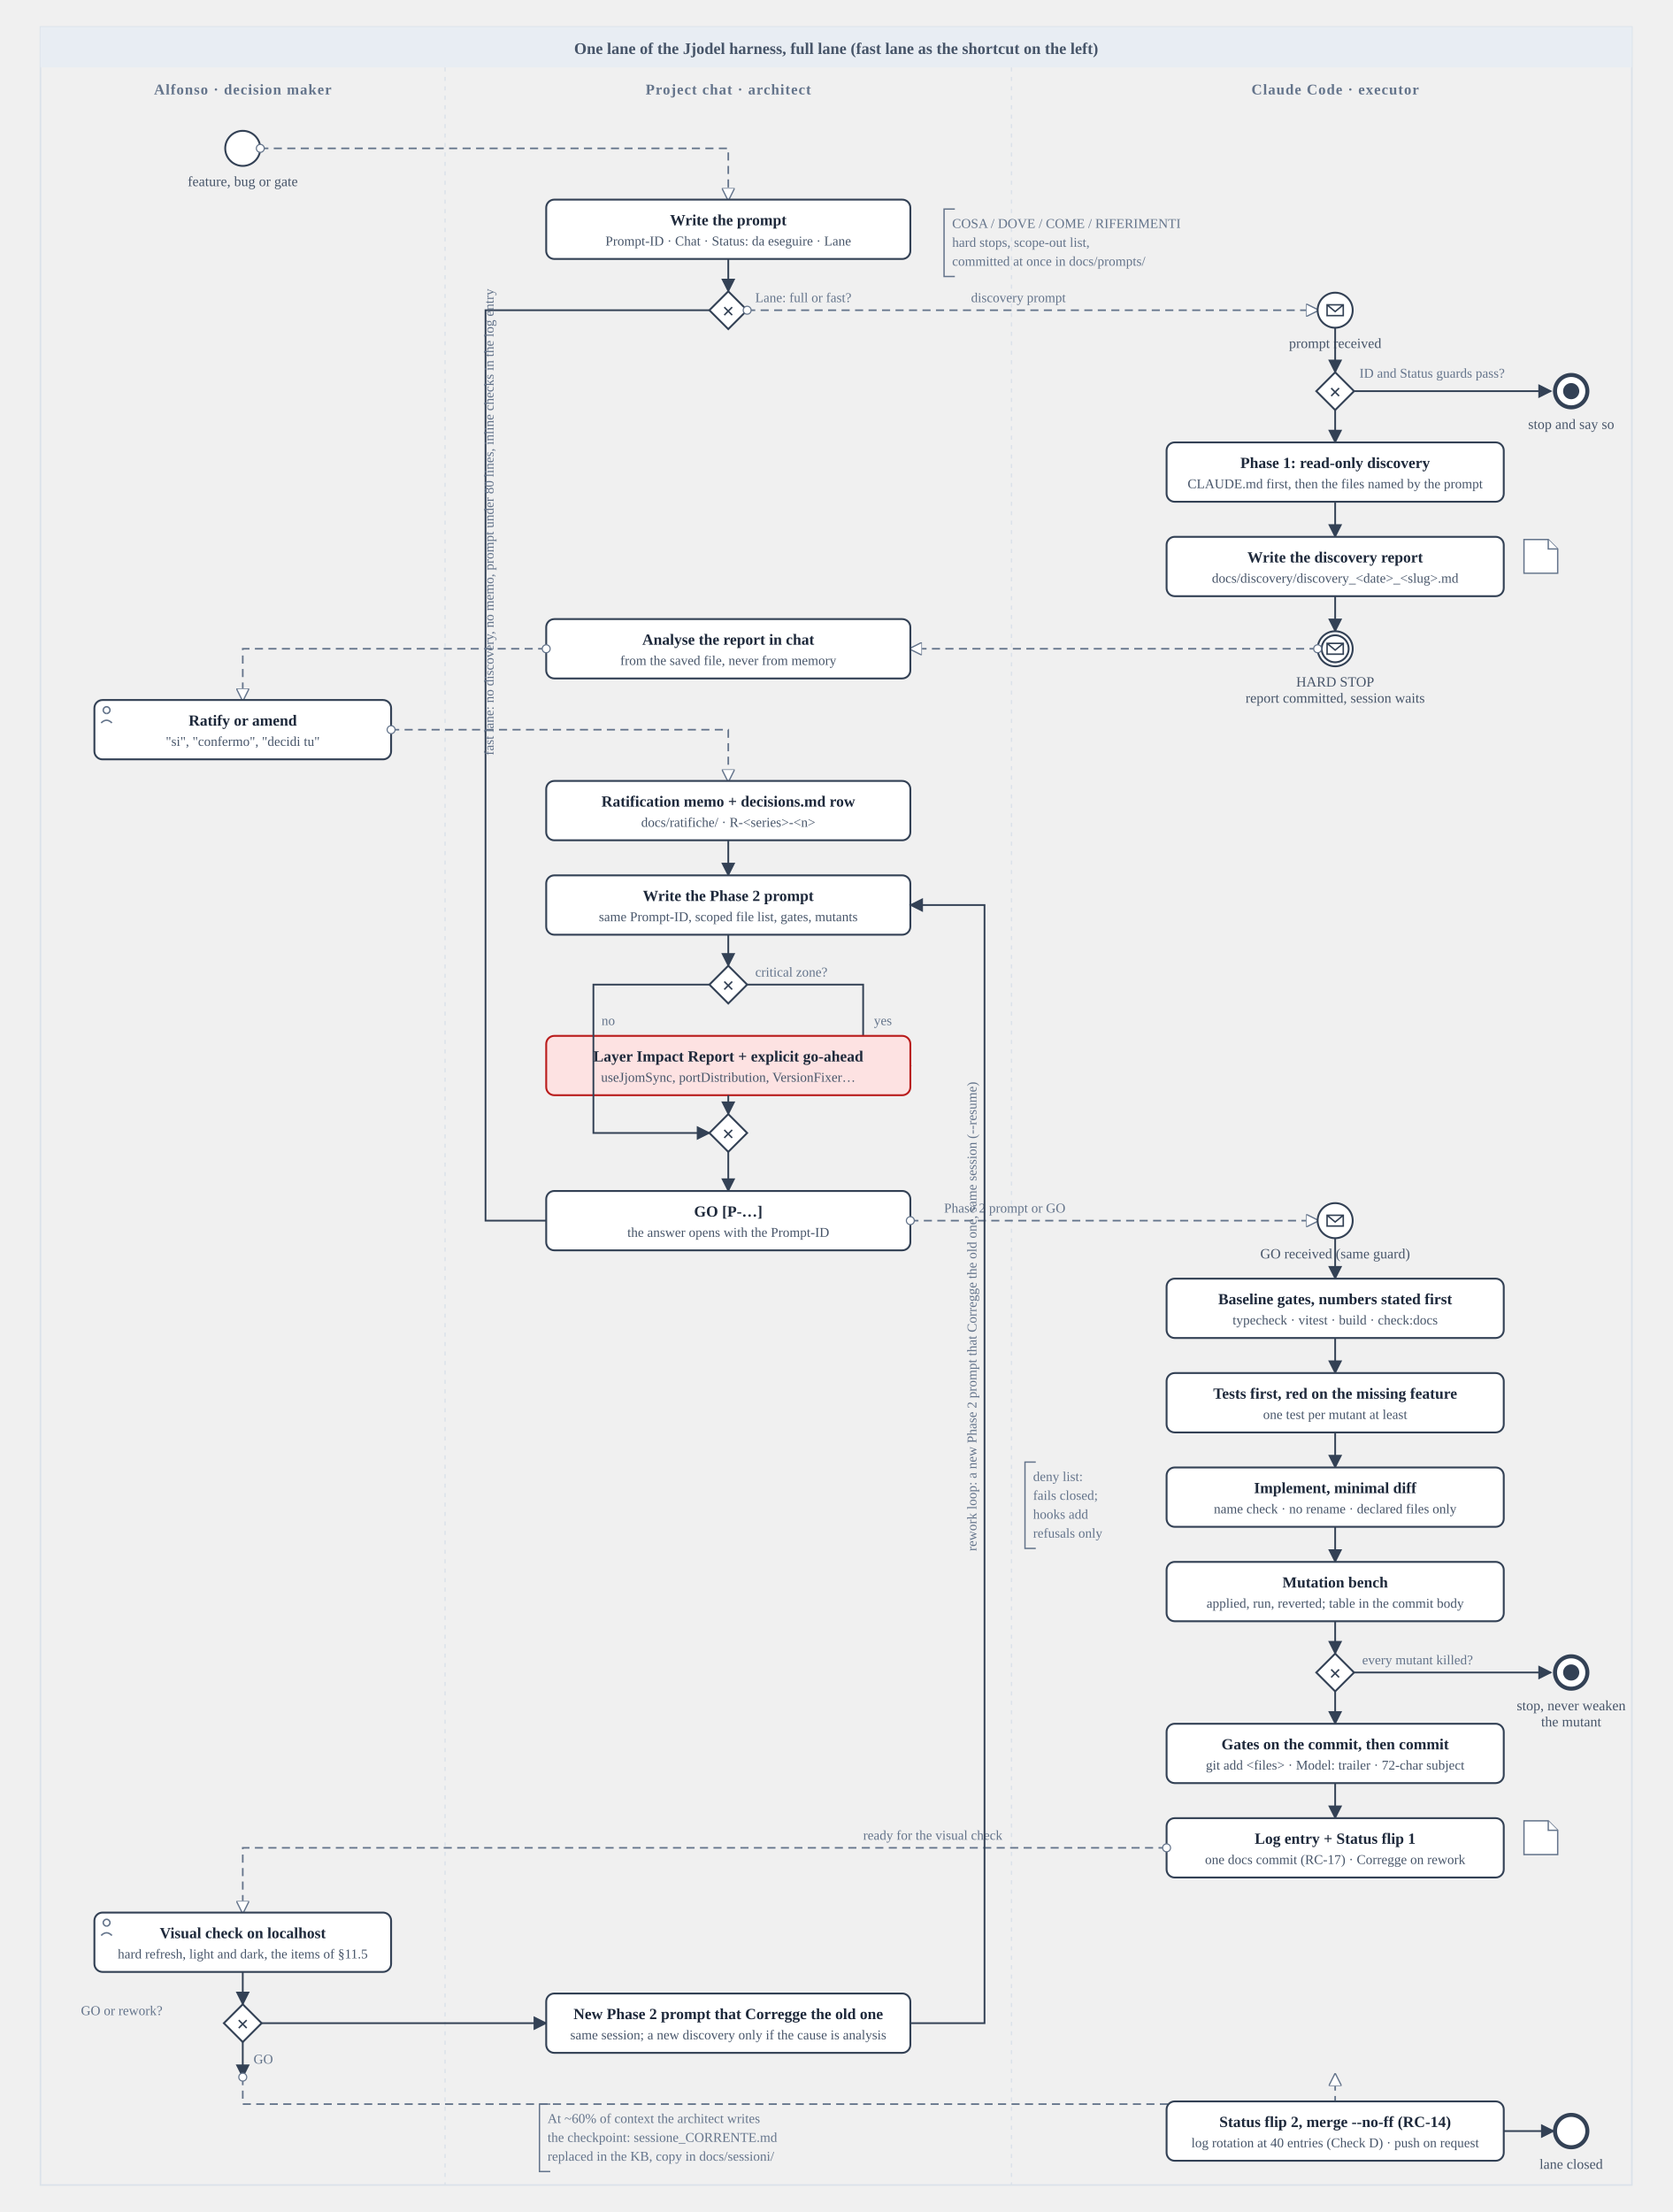
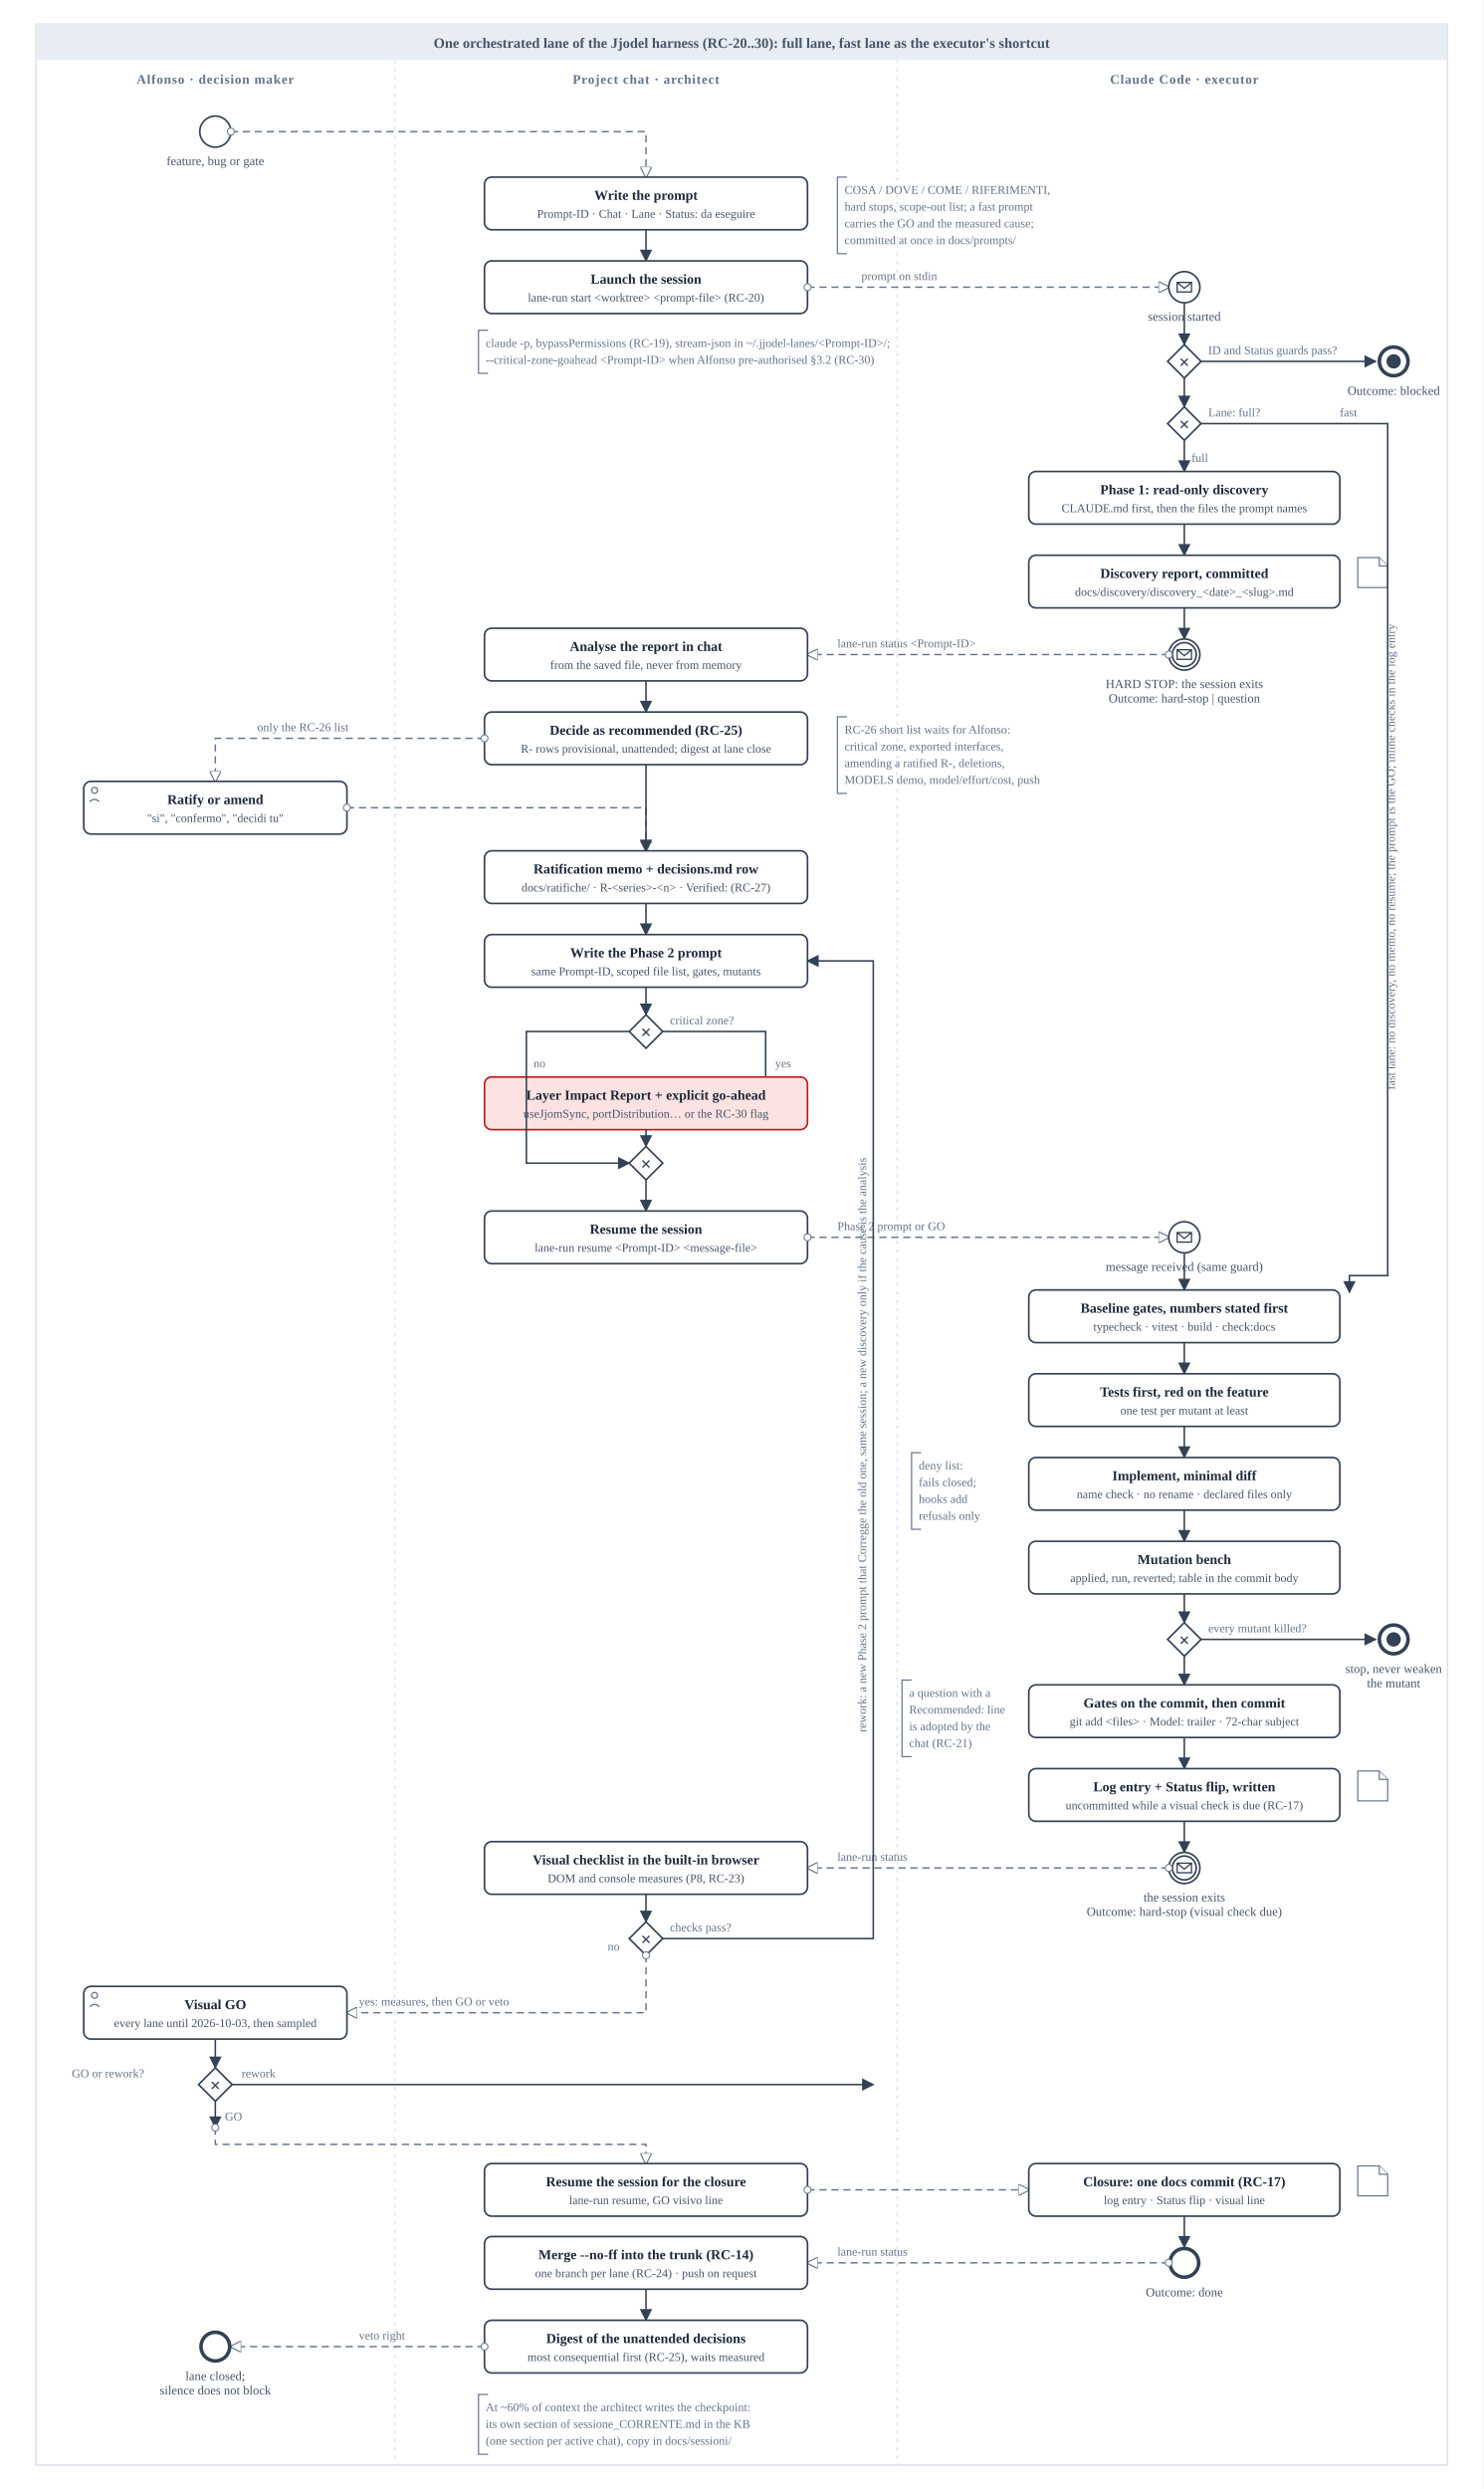
- <svg xmlns="http://www.w3.org/2000/svg" width="1240" height="1640" viewBox="0 0 1240 1640" role="img" aria-label="BPMN of one lane of the Jjodel harness across Alfonso, the project chat and Claude Code">
+ <svg xmlns="http://www.w3.org/2000/svg" width="1240" height="2080" viewBox="0 0 1240 2080" role="img" aria-label="BPMN of one orchestrated lane of the Jjodel harness across Alfonso, the project chat and Claude Code">
  <style>
.pool{fill:none;stroke:#dbe2ea;stroke-width:1.2}
.lane{stroke:#dbe2ea;stroke-width:1;stroke-dasharray:3 4}
.lane-h{fill:#e8edf3}
.lt{font-size:12px;fill:#475569;font-weight:600}
.lh{font-size:11px;fill:#64748b;font-weight:600;letter-spacing:.06em;text-transform:uppercase}
.task{rx:6;fill:#ffffff;stroke:#334155;stroke-width:1.4}
.task.risk{fill:#fde2e2;stroke:#b91c1c}
.tl1{font-size:11.5px;font-weight:600;fill:#1e293b;text-anchor:middle}
.tl2{font-size:10px;fill:#475569;text-anchor:middle}
.gw{fill:#ffffff;stroke:#334155;stroke-width:1.4}
.gwt{font-size:16px;fill:#334155;text-anchor:middle;font-weight:600}
.ev{fill:#ffffff;stroke:#334155;stroke-width:1.4}
.ev.end{stroke-width:3}
.evfill{fill:#334155}
.env{fill:none;stroke:#334155;stroke-width:1.1}
.evl{font-size:10.5px;fill:#475569;text-anchor:middle}
.sf{stroke:#334155;stroke-width:1.3;fill:none;marker-end:url(#ah)}
.mf{stroke:#64748b;stroke-width:1.2;fill:none;stroke-dasharray:6 4;marker-end:url(#mh);marker-start:url(#ms)}
.fl{font-size:10px;fill:#64748b}
.usr{fill:none;stroke:#64748b;stroke-width:1.1}
.doc{fill:#ffffff;stroke:#64748b;stroke-width:1}
.ann{fill:none;stroke:#64748b;stroke-width:1}
.an{font-size:10px;fill:#64748b}</style>
  <defs>
    <marker id="ah" viewBox="0 0 10 10" refX="9" refY="5" markerWidth="8" markerHeight="8" orient="auto-start-reverse">
      <path d="M0 0L10 5L0 10z" fill="#334155" />
    </marker>
    <marker id="mh" viewBox="0 0 10 10" refX="9" refY="5" markerWidth="8" markerHeight="8" orient="auto-start-reverse">
      <path d="M0 0L10 5L0 10z" fill="#ffffff" stroke="#64748b" />
    </marker>
    <marker id="ms" viewBox="0 0 10 10" refX="5" refY="5" markerWidth="7" markerHeight="7">
      <circle cx="5" cy="5" r="3.5" fill="#ffffff" stroke="#64748b" />
    </marker>
  </defs>
-   <rect class="pool" x="30" y="20" width="1180" height="1600" />
+   <rect x="0" y="0" width="1240" height="2080" fill="#ffffff" />
+   <rect class="pool" x="30" y="20" width="1180" height="2040" />
  <rect class="lane-h" x="30" y="20" width="1180" height="30" />
-   <text class="lt" x="620.0" y="40" text-anchor="middle">One lane of the Jjodel harness, full lane (fast lane as the shortcut on the left)</text>
-   <line class="lane" x1="330" y1="50" x2="330" y2="1620" />
-   <line class="lane" x1="750" y1="50" x2="750" y2="1620" />
+   <text class="lt" x="620.0" y="40" text-anchor="middle">One orchestrated lane of the Jjodel harness (RC-20..30): full lane, fast lane as the executor's shortcut</text>
+   <line class="lane" x1="330" y1="50" x2="330" y2="2060" />
+   <line class="lane" x1="750" y1="50" x2="750" y2="2060" />
  <text class="lh" x="180" y="70" text-anchor="middle">Alfonso · decision maker</text>
  <text class="lh" x="540" y="70" text-anchor="middle">Project chat · architect</text>
  <text class="lh" x="990" y="70" text-anchor="middle">Claude Code · executor</text>
  <circle class="ev" cx="180" cy="110" r="13" />
  <text class="evl" x="180" y="138">feature, bug or gate</text>
  <path class="mf" d="M193 110 L540 110 L540 148" />
-   <rect class="task " x="405.0" y="148.0" width="270" height="44" />
+   <rect class="task" x="405.0" y="148" width="270" height="44" />
  <text class="tl1" x="540" y="167">Write the prompt</text>
-   <text class="tl2" x="540" y="182">Prompt-ID · Chat · Status: da eseguire · Lane</text>
-   <path class="ann" d="M708 155 h-8 v50 h8" />
-   <text class="an" x="706" y="169">COSA / DOVE / COME / RIFERIMENTI</text>
-   <text class="an" x="706" y="183">hard stops, scope-out list,</text>
-   <text class="an" x="706" y="197">committed at once in docs/prompts/</text>
-   <path class="sf " d="M540 192 L540 216" />
-   <polygon class="gw" points="540,216 554,230 540,244 526,230" />
-   <text class="gwt" x="540" y="236">×</text>
-   <text class="fl" x="560" y="224">Lane: full or fast?</text>
-   <path class="sf " d="M526 230 L360 230 L360 905 L526 905" />
-   <text class="fl" x="366" y="560" transform="rotate(-90 366 560)">fast lane: no discovery, no memo, prompt under 80 lines, inline checks in the log entry</text>
-   <path class="mf" d="M554 230 L977 230" />
-   <text class="fl" x="720" y="224">discovery prompt</text>
-   <circle class="ev" cx="990" cy="230" r="13" />
-   <path class="env" d="M984 226 h12 v8 h-12 z M984 226 l6 5 l6 -5" />
-   <text class="evl" x="990" y="258">prompt received</text>
-   <path class="sf " d="M990 243 L990 276" />
-   <polygon class="gw" points="990,276 1004,290 990,304 976,290" />
-   <text class="gwt" x="990" y="296">×</text>
-   <text class="fl" x="1008" y="280">ID and Status guards pass?</text>
-   <path class="sf " d="M1004 290 L1150 290" />
-   <circle class="ev end" cx="1165" cy="290" r="12" />
-   <circle class="evfill" cx="1165" cy="290" r="6" />
-   <text class="evl" x="1165" y="318">stop and say so</text>
-   <path class="sf " d="M990 304 L990 328" />
-   <rect class="task " x="865.0" y="328.0" width="250" height="44" />
-   <text class="tl1" x="990" y="347">Phase 1: read-only discovery</text>
-   <text class="tl2" x="990" y="362">CLAUDE.md first, then the files named by the prompt</text>
-   <path class="sf " d="M990 372 L990 398" />
-   <rect class="task " x="865.0" y="398.0" width="250" height="44" />
-   <text class="tl1" x="990" y="417">Write the discovery report</text>
-   <text class="tl2" x="990" y="432">docs/discovery/discovery_&lt;date&gt;_&lt;slug&gt;.md</text>
-   <path class="doc" d="M1130 400 h18 l7 7 v18 h-25 z" />
-   <path class="doc" d="M1148 400 v7 h7" />
-   <path class="sf " d="M990 442 L990 468" />
-   <circle class="ev" cx="990" cy="481" r="13" />
-   <circle class="ev" cx="990" cy="481" r="10" />
-   <path class="env" d="M984 477 h12 v8 h-12 z M984 477 l6 5 l6 -5" />
-   <text class="evl" x="990" y="509">HARD STOP</text>
-   <text class="evl" x="990" y="521">report committed, session waits</text>
-   <path class="mf" d="M977 481 L675 481" />
-   <rect class="task " x="405.0" y="459.0" width="270" height="44" />
-   <text class="tl1" x="540" y="478">Analyse the report in chat</text>
-   <text class="tl2" x="540" y="493">from the saved file, never from memory</text>
-   <path class="mf" d="M405 481 L180 481 L180 519" />
-   <rect class="task " x="70.0" y="519.0" width="220" height="44" />
-   <path class="usr" d="M79.0 529.0 a2.5 2.5 0 1 1 0.1 0 M75.0 536.0 q4 -4 8 0" />
-   <text class="tl1" x="180" y="538">Ratify or amend</text>
-   <text class="tl2" x="180" y="553">"si", "confermo", "decidi tu"</text>
-   <path class="mf" d="M290 541 L540 541 L540 579" />
-   <rect class="task " x="405.0" y="579.0" width="270" height="44" />
-   <text class="tl1" x="540" y="598">Ratification memo + decisions.md row</text>
-   <text class="tl2" x="540" y="613">docs/ratifiche/ · R-&lt;series&gt;-&lt;n&gt;</text>
-   <path class="sf " d="M540 623 L540 649" />
-   <rect class="task " x="405.0" y="649.0" width="270" height="44" />
-   <text class="tl1" x="540" y="668">Write the Phase 2 prompt</text>
-   <text class="tl2" x="540" y="683">same Prompt-ID, scoped file list, gates, mutants</text>
-   <path class="sf " d="M540 693 L540 716" />
-   <polygon class="gw" points="540,716 554,730 540,744 526,730" />
-   <text class="gwt" x="540" y="736">×</text>
-   <text class="fl" x="560" y="724">critical zone?</text>
-   <path class="sf " d="M554 730 L640 730 L640 790 L675 790" />
-   <text class="fl" x="648" y="760">yes</text>
-   <rect class="task risk" x="405.0" y="768.0" width="270" height="44" />
-   <text class="tl1" x="540" y="787">Layer Impact Report + explicit go-ahead</text>
-   <text class="tl2" x="540" y="802">useJjomSync, portDistribution, VersionFixer…</text>
-   <path class="sf " d="M526 730 L440 730 L440 840 L526 840" />
-   <text class="fl" x="446" y="760">no</text>
-   <path class="sf " d="M540 812 L540 826" />
-   <polygon class="gw" points="540,826 554,840 540,854 526,840" />
-   <text class="gwt" x="540" y="846">×</text>
-   <path class="sf " d="M540 854 L540 883" />
-   <rect class="task " x="405.0" y="883.0" width="270" height="44" />
-   <text class="tl1" x="540" y="902">GO [P-…]</text>
-   <text class="tl2" x="540" y="917">the answer opens with the Prompt-ID</text>
-   <path class="mf" d="M675 905 L977 905" />
-   <text class="fl" x="700" y="899">Phase 2 prompt or GO</text>
-   <circle class="ev" cx="990" cy="905" r="13" />
-   <path class="env" d="M984 901 h12 v8 h-12 z M984 901 l6 5 l6 -5" />
-   <text class="evl" x="990" y="933">GO received (same guard)</text>
-   <path class="sf " d="M990 918 L990 948" />
-   <rect class="task " x="865.0" y="948.0" width="250" height="44" />
-   <text class="tl1" x="990" y="967">Baseline gates, numbers stated first</text>
-   <text class="tl2" x="990" y="982">typecheck · vitest · build · check:docs</text>
-   <path class="sf " d="M990 992 L990 1018" />
-   <rect class="task " x="865.0" y="1018.0" width="250" height="44" />
-   <text class="tl1" x="990" y="1037">Tests first, red on the missing feature</text>
-   <text class="tl2" x="990" y="1052">one test per mutant at least</text>
-   <path class="sf " d="M990 1062 L990 1088" />
-   <rect class="task " x="865.0" y="1088.0" width="250" height="44" />
-   <text class="tl1" x="990" y="1107">Implement, minimal diff</text>
-   <text class="tl2" x="990" y="1122">name check · no rename · declared files only</text>
-   <path class="ann" d="M768 1084 h-8 v64 h8" />
-   <text class="an" x="766" y="1098">deny list:</text>
-   <text class="an" x="766" y="1112">fails closed;</text>
-   <text class="an" x="766" y="1126">hooks add</text>
-   <text class="an" x="766" y="1140">refusals only</text>
-   <path class="sf " d="M990 1132 L990 1158" />
-   <rect class="task " x="865.0" y="1158.0" width="250" height="44" />
-   <text class="tl1" x="990" y="1177">Mutation bench</text>
-   <text class="tl2" x="990" y="1192">applied, run, reverted; table in the commit body</text>
-   <path class="sf " d="M990 1202 L990 1226" />
-   <polygon class="gw" points="990,1226 1004,1240 990,1254 976,1240" />
-   <text class="gwt" x="990" y="1246">×</text>
-   <text class="fl" x="1010" y="1234">every mutant killed?</text>
-   <path class="sf " d="M1004 1240 L1150 1240" />
-   <circle class="ev end" cx="1165" cy="1240" r="12" />
-   <circle class="evfill" cx="1165" cy="1240" r="6" />
-   <text class="evl" x="1165" y="1268">stop, never weaken</text>
-   <text class="evl" x="1165" y="1280">the mutant</text>
-   <path class="sf " d="M990 1254 L990 1278" />
-   <rect class="task " x="865.0" y="1278.0" width="250" height="44" />
-   <text class="tl1" x="990" y="1297">Gates on the commit, then commit</text>
-   <text class="tl2" x="990" y="1312">git add &lt;files&gt; · Model: trailer · 72-char subject</text>
-   <path class="sf " d="M990 1322 L990 1348" />
-   <rect class="task " x="865.0" y="1348.0" width="250" height="44" />
-   <text class="tl1" x="990" y="1367">Log entry + Status flip 1</text>
-   <text class="tl2" x="990" y="1382">one docs commit (RC-17) · Corregge on rework</text>
-   <path class="doc" d="M1130 1350 h18 l7 7 v18 h-25 z" />
-   <path class="doc" d="M1148 1350 v7 h7" />
-   <path class="mf" d="M865 1370 L180 1370 L180 1418" />
-   <text class="fl" x="640" y="1364">ready for the visual check</text>
-   <rect class="task " x="70.0" y="1418.0" width="220" height="44" />
-   <path class="usr" d="M79.0 1428.0 a2.5 2.5 0 1 1 0.1 0 M75.0 1435.0 q4 -4 8 0" />
-   <text class="tl1" x="180" y="1437">Visual check on localhost</text>
-   <text class="tl2" x="180" y="1452">hard refresh, light and dark, the items of §11.5</text>
-   <path class="sf " d="M180 1462 L180 1486" />
-   <polygon class="gw" points="180,1486 194,1500 180,1514 166,1500" />
-   <text class="gwt" x="180" y="1506">×</text>
-   <text class="fl" x="60" y="1494">GO or rework?</text>
-   <path class="sf " d="M194 1500 L405 1500" />
-   <rect class="task " x="405.0" y="1478.0" width="270" height="44" />
-   <text class="tl1" x="540" y="1497">New Phase 2 prompt that Corregge the old one</text>
-   <text class="tl2" x="540" y="1512">same session; a new discovery only if the cause is analysis</text>
-   <path class="sf " d="M675 1500 L730 1500 L730 671 L675 671" />
-   <text class="fl" x="724" y="1150" transform="rotate(-90 724 1150)">rework loop: a new Phase 2 prompt that Corregge the old one, same session (--resume)</text>
-   <path class="sf " d="M180 1514 L180 1540" />
-   <text class="fl" x="188" y="1530">GO</text>
-   <path class="mf" d="M180 1540 L180 1560 L990 1560 L990 1538" />
-   <rect class="task " x="865.0" y="1558.0" width="250" height="44" />
-   <text class="tl1" x="990" y="1577">Status flip 2, merge --no-ff (RC-14)</text>
-   <text class="tl2" x="990" y="1592">log rotation at 40 entries (Check D) · push on request</text>
-   <circle class="ev end" cx="1165" cy="1580" r="12" />
-   <text class="evl" x="1165" y="1608">lane closed</text>
-   <path class="sf " d="M1115 1580 L1152 1580" />
-   <path class="ann" d="M408 1560 h-8 v50 h8" />
-   <text class="an" x="406" y="1574">At ~60% of context the architect writes</text>
-   <text class="an" x="406" y="1588">the checkpoint: sessione_CORRENTE.md</text>
-   <text class="an" x="406" y="1602">replaced in the KB, copy in docs/sessioni/</text>
+   <text class="tl2" x="540" y="182">Prompt-ID · Chat · Lane · Status: da eseguire</text>
+   <path class="ann" d="M708 148 h-8 v64 h8" />
+   <text class="an" x="706" y="162">COSA / DOVE / COME / RIFERIMENTI,</text>
+   <text class="an" x="706" y="176">hard stops, scope-out list; a fast prompt</text>
+   <text class="an" x="706" y="190">carries the GO and the measured cause;</text>
+   <text class="an" x="706" y="204">committed at once in docs/prompts/</text>
+   <path class="sf" d="M540 192 L540 218" />
+   <rect class="task" x="405.0" y="218" width="270" height="44" />
+   <text class="tl1" x="540" y="237">Launch the session</text>
+   <text class="tl2" x="540" y="252">lane-run start &lt;worktree&gt; &lt;prompt-file&gt; (RC-20)</text>
+   <path class="ann" d="M408 276 h-8 v36 h8" />
+   <text class="an" x="406" y="290">claude -p, bypassPermissions (RC-19), stream-json in ~/.jjodel-lanes/&lt;Prompt-ID&gt;/;</text>
+   <text class="an" x="406" y="304">--critical-zone-goahead &lt;Prompt-ID&gt; when Alfonso pre-authorised §3.2 (RC-30)</text>
+   <path class="mf" d="M675.0 240 L977 240" />
+   <text class="fl" x="720" y="234">prompt on stdin</text>
+   <circle class="ev" cx="990" cy="240" r="13" />
+   <path class="env" d="M984 236 h12 v8 h-12 z M984 236 l6 5 l6 -5" />
+   <text class="evl" x="990" y="268">session started</text>
+   <path class="sf" d="M990 253 L990 288" />
+   <polygon class="gw" points="990,288 1004,302 990,316 976,302" />
+   <text class="gwt" x="990" y="308">×</text>
+   <text class="fl" x="1010" y="296">ID and Status guards pass?</text>
+   <path class="sf" d="M1004 302 L1150 302" />
+   <circle class="ev end" cx="1165" cy="302" r="12" />
+   <circle class="evfill" cx="1165" cy="302" r="6" />
+   <text class="evl" x="1165" y="330">Outcome: blocked</text>
+   <path class="sf" d="M990 316 L990 340" />
+   <polygon class="gw" points="990,340 1004,354 990,368 976,354" />
+   <text class="gwt" x="990" y="360">×</text>
+   <text class="fl" x="1010" y="348">Lane: full?</text>
+   <path class="sf" d="M990 368 L990 394" />
+   <text class="fl" x="996" y="386">full</text>
+   <rect class="task" x="860.0" y="394" width="260" height="44" />
+   <text class="tl1" x="990" y="413">Phase 1: read-only discovery</text>
+   <text class="tl2" x="990" y="428">CLAUDE.md first, then the files the prompt names</text>
+   <path class="sf" d="M990 438 L990 464" />
+   <rect class="task" x="860.0" y="464" width="260" height="44" />
+   <text class="tl1" x="990" y="483">Discovery report, committed</text>
+   <text class="tl2" x="990" y="498">docs/discovery/discovery_&lt;date&gt;_&lt;slug&gt;.md</text>
+   <path class="doc" d="M1135.0 466 h18 l7 7 v18 h-25 z" />
+   <path class="doc" d="M1153.0 466 v7 h7" />
+   <path class="sf" d="M990 508 L990 534" />
+   <circle class="ev" cx="990" cy="547" r="13" />
+   <circle class="ev" cx="990" cy="547" r="10" />
+   <path class="env" d="M984 543 h12 v8 h-12 z M984 543 l6 5 l6 -5" />
+   <text class="evl" x="990" y="575">HARD STOP: the session exits</text>
+   <text class="evl" x="990" y="587">Outcome: hard-stop | question</text>
+   <path class="mf" d="M977 547 L675.0 547" />
+   <text class="fl" x="700" y="541">lane-run status &lt;Prompt-ID&gt;</text>
+   <rect class="task" x="405.0" y="525" width="270" height="44" />
+   <text class="tl1" x="540" y="544">Analyse the report in chat</text>
+   <text class="tl2" x="540" y="559">from the saved file, never from memory</text>
+   <path class="sf" d="M540 569 L540 595" />
+   <rect class="task" x="405.0" y="595" width="270" height="44" />
+   <text class="tl1" x="540" y="614">Decide as recommended (RC-25)</text>
+   <text class="tl2" x="540" y="629">R- rows provisional, unattended; digest at lane close</text>
+   <path class="ann" d="M708 599 h-8 v64 h8" />
+   <text class="an" x="706" y="613">RC-26 short list waits for Alfonso:</text>
+   <text class="an" x="706" y="627">critical zone, exported interfaces,</text>
+   <text class="an" x="706" y="641">amending a ratified R-, deletions,</text>
+   <text class="an" x="706" y="655">MODELS demo, model/effort/cost, push</text>
+   <path class="mf" d="M405.0 617 L180 617 L180 653" />
+   <text class="fl" x="215" y="611">only the RC-26 list</text>
+   <rect class="task" x="70.0" y="653" width="220" height="44" />
+   <path class="usr" d="M79.0 663 a2.5 2.5 0 1 1 0.1 0 M75.0 670 q4 -4 8 0" />
+   <text class="tl1" x="180" y="672">Ratify or amend</text>
+   <text class="tl2" x="180" y="687">"si", "confermo", "decidi tu"</text>
+   <path class="mf" d="M290.0 675 L540 675 L540 711" />
+   <path class="sf" d="M540 639 L540 711" />
+   <rect class="task" x="405.0" y="711" width="270" height="44" />
+   <text class="tl1" x="540" y="730">Ratification memo + decisions.md row</text>
+   <text class="tl2" x="540" y="745">docs/ratifiche/ · R-&lt;series&gt;-&lt;n&gt; · Verified: (RC-27)</text>
+   <path class="sf" d="M540 755 L540 781" />
+   <rect class="task" x="405.0" y="781" width="270" height="44" />
+   <text class="tl1" x="540" y="800">Write the Phase 2 prompt</text>
+   <text class="tl2" x="540" y="815">same Prompt-ID, scoped file list, gates, mutants</text>
+   <path class="sf" d="M540 825 L540 848" />
+   <polygon class="gw" points="540,848 554,862 540,876 526,862" />
+   <text class="gwt" x="540" y="868">×</text>
+   <text class="fl" x="560" y="856">critical zone?</text>
+   <path class="sf" d="M554 862 L640 862 L640 922 L675.0 922" />
+   <text class="fl" x="648" y="892">yes</text>
+   <rect class="task risk" x="405.0" y="900" width="270" height="44" />
+   <text class="tl1" x="540" y="919">Layer Impact Report + explicit go-ahead</text>
+   <text class="tl2" x="540" y="934">useJjomSync, portDistribution… or the RC-30 flag</text>
+   <path class="sf" d="M526 862 L440 862 L440 972 L526 972" />
+   <text class="fl" x="446" y="892">no</text>
+   <path class="sf" d="M540 944 L540 958" />
+   <polygon class="gw" points="540,958 554,972 540,986 526,972" />
+   <text class="gwt" x="540" y="978">×</text>
+   <path class="sf" d="M540 986 L540 1012" />
+   <rect class="task" x="405.0" y="1012" width="270" height="44" />
+   <text class="tl1" x="540" y="1031">Resume the session</text>
+   <text class="tl2" x="540" y="1046">lane-run resume &lt;Prompt-ID&gt; &lt;message-file&gt;</text>
+   <path class="mf" d="M675.0 1034 L977 1034" />
+   <text class="fl" x="700" y="1028">Phase 2 prompt or GO</text>
+   <circle class="ev" cx="990" cy="1034" r="13" />
+   <path class="env" d="M984 1030 h12 v8 h-12 z M984 1030 l6 5 l6 -5" />
+   <text class="evl" x="990" y="1062">message received (same guard)</text>
+   <path class="sf" d="M990 1047 L990 1078" />
+   <path class="sf" d="M1004 354 L1160 354 L1160 1066 L1128.0 1066 L1128.0 1080" />
+   <text class="fl" x="1166" y="716.0" transform="rotate(-90 1166 716.0)" text-anchor="middle">fast lane: no discovery, no memo, no resume; the prompt is the GO; inline checks in the log entry</text>
+   <text class="fl" x="1120" y="348">fast</text>
+   <rect class="task" x="860.0" y="1078" width="260" height="44" />
+   <text class="tl1" x="990" y="1097">Baseline gates, numbers stated first</text>
+   <text class="tl2" x="990" y="1112">typecheck · vitest · build · check:docs</text>
+   <path class="sf" d="M990 1122 L990 1148" />
+   <rect class="task" x="860.0" y="1148" width="260" height="44" />
+   <text class="tl1" x="990" y="1167">Tests first, red on the feature</text>
+   <text class="tl2" x="990" y="1182">one test per mutant at least</text>
+   <path class="sf" d="M990 1192 L990 1218" />
+   <rect class="task" x="860.0" y="1218" width="260" height="44" />
+   <text class="tl1" x="990" y="1237">Implement, minimal diff</text>
+   <text class="tl2" x="990" y="1252">name check · no rename · declared files only</text>
+   <path class="ann" d="M770 1214 h-8 v64 h8" />
+   <text class="an" x="768" y="1228">deny list:</text>
+   <text class="an" x="768" y="1242">fails closed;</text>
+   <text class="an" x="768" y="1256">hooks add</text>
+   <text class="an" x="768" y="1270">refusals only</text>
+   <path class="sf" d="M990 1262 L990 1288" />
+   <rect class="task" x="860.0" y="1288" width="260" height="44" />
+   <text class="tl1" x="990" y="1307">Mutation bench</text>
+   <text class="tl2" x="990" y="1322">applied, run, reverted; table in the commit body</text>
+   <path class="sf" d="M990 1332 L990 1356" />
+   <polygon class="gw" points="990,1356 1004,1370 990,1384 976,1370" />
+   <text class="gwt" x="990" y="1376">×</text>
+   <text class="fl" x="1010" y="1364">every mutant killed?</text>
+   <path class="sf" d="M1004 1370 L1150 1370" />
+   <circle class="ev end" cx="1165" cy="1370" r="12" />
+   <circle class="evfill" cx="1165" cy="1370" r="6" />
+   <text class="evl" x="1165" y="1398">stop, never weaken</text>
+   <text class="evl" x="1165" y="1410">the mutant</text>
+   <path class="sf" d="M990 1384 L990 1408" />
+   <rect class="task" x="860.0" y="1408" width="260" height="44" />
+   <text class="tl1" x="990" y="1427">Gates on the commit, then commit</text>
+   <text class="tl2" x="990" y="1442">git add &lt;files&gt; · Model: trailer · 72-char subject</text>
+   <path class="sf" d="M990 1452 L990 1478" />
+   <rect class="task" x="860.0" y="1478" width="260" height="44" />
+   <text class="tl1" x="990" y="1497">Log entry + Status flip, written</text>
+   <text class="tl2" x="990" y="1512">uncommitted while a visual check is due (RC-17)</text>
+   <path class="doc" d="M1135.0 1480 h18 l7 7 v18 h-25 z" />
+   <path class="doc" d="M1153.0 1480 v7 h7" />
+   <path class="ann" d="M762 1404 h-8 v64 h8" />
+   <text class="an" x="760" y="1418">a question with a</text>
+   <text class="an" x="760" y="1432">Recommended: line</text>
+   <text class="an" x="760" y="1446">is adopted by the</text>
+   <text class="an" x="760" y="1460">chat (RC-21)</text>
+   <path class="sf" d="M990 1522 L990 1548" />
+   <circle class="ev" cx="990" cy="1561" r="13" />
+   <circle class="ev" cx="990" cy="1561" r="10" />
+   <path class="env" d="M984 1557 h12 v8 h-12 z M984 1557 l6 5 l6 -5" />
+   <text class="evl" x="990" y="1589">the session exits</text>
+   <text class="evl" x="990" y="1601">Outcome: hard-stop (visual check due)</text>
+   <path class="mf" d="M977 1561 L675.0 1561" />
+   <text class="fl" x="700" y="1555">lane-run status</text>
+   <rect class="task" x="405.0" y="1539" width="270" height="44" />
+   <text class="tl1" x="540" y="1558">Visual checklist in the built-in browser</text>
+   <text class="tl2" x="540" y="1573">DOM and console measures (P8, RC-23)</text>
+   <path class="sf" d="M540 1583 L540 1606" />
+   <polygon class="gw" points="540,1606 554,1620 540,1634 526,1620" />
+   <text class="gwt" x="540" y="1626">×</text>
+   <text class="fl" x="560" y="1614">checks pass?</text>
+   <path class="sf" d="M554 1620 L730 1620 L730 803 L675.0 803" />
+   <text class="fl" x="724" y="1207.5" transform="rotate(-90 724 1207.5)" text-anchor="middle">rework: a new Phase 2 prompt that Corregge the old one, same session; a new discovery only if the cause is the analysis</text>
+   <text class="fl" x="508" y="1630">no</text>
+   <path class="mf" d="M540 1634 L540 1682 L290.0 1682" />
+   <text class="fl" x="300" y="1676">yes: measures, then GO or veto</text>
+   <rect class="task" x="70.0" y="1660" width="220" height="44" />
+   <path class="usr" d="M79.0 1670 a2.5 2.5 0 1 1 0.1 0 M75.0 1677 q4 -4 8 0" />
+   <text class="tl1" x="180" y="1679">Visual GO</text>
+   <text class="tl2" x="180" y="1694">every lane until 2026-10-03, then sampled</text>
+   <path class="sf" d="M180 1704 L180 1728" />
+   <polygon class="gw" points="180,1728 194,1742 180,1756 166,1742" />
+   <text class="gwt" x="180" y="1748">×</text>
+   <text class="fl" x="60" y="1736">GO or rework?</text>
+   <path class="sf" d="M194 1742 L730 1742" />
+   <text class="fl" x="202" y="1736">rework</text>
+   <path class="sf" d="M180 1756 L180 1778" />
+   <text class="fl" x="188" y="1772">GO</text>
+   <path class="mf" d="M180 1778 L180 1792 L540 1792 L540 1808" />
+   <rect class="task" x="405.0" y="1808" width="270" height="44" />
+   <text class="tl1" x="540" y="1827">Resume the session for the closure</text>
+   <text class="tl2" x="540" y="1842">lane-run resume, GO visivo line</text>
+   <path class="mf" d="M675.0 1830 L860.0 1830" />
+   <rect class="task" x="860.0" y="1808" width="260" height="44" />
+   <text class="tl1" x="990" y="1827">Closure: one docs commit (RC-17)</text>
+   <text class="tl2" x="990" y="1842">log entry · Status flip · visual line</text>
+   <path class="doc" d="M1135.0 1810 h18 l7 7 v18 h-25 z" />
+   <path class="doc" d="M1153.0 1810 v7 h7" />
+   <path class="sf" d="M990 1852 L990 1878" />
+   <circle class="ev end" cx="990" cy="1891" r="12" />
+   <text class="evl" x="990" y="1919">Outcome: done</text>
+   <path class="mf" d="M977 1891 L675.0 1891" />
+   <text class="fl" x="700" y="1885">lane-run status</text>
+   <rect class="task" x="405.0" y="1869" width="270" height="44" />
+   <text class="tl1" x="540" y="1888">Merge --no-ff into the trunk (RC-14)</text>
+   <text class="tl2" x="540" y="1903">one branch per lane (RC-24) · push on request</text>
+   <path class="sf" d="M540 1913 L540 1939" />
+   <rect class="task" x="405.0" y="1939" width="270" height="44" />
+   <text class="tl1" x="540" y="1958">Digest of the unattended decisions</text>
+   <text class="tl2" x="540" y="1973">most consequential first (RC-25), waits measured</text>
+   <path class="mf" d="M405.0 1961 L193 1961" />
+   <text class="fl" x="300" y="1955">veto right</text>
+   <circle class="ev end" cx="180" cy="1961" r="12" />
+   <text class="evl" x="180" y="1989">lane closed;</text>
+   <text class="evl" x="180" y="2001">silence does not block</text>
+   <path class="ann" d="M408 2001 h-8 v50 h8" />
+   <text class="an" x="406" y="2015">At ~60% of context the architect writes the checkpoint:</text>
+   <text class="an" x="406" y="2029">its own section of sessione_CORRENTE.md in the KB</text>
+   <text class="an" x="406" y="2043">(one section per active chat), copy in docs/sessioni/</text>
</svg>
